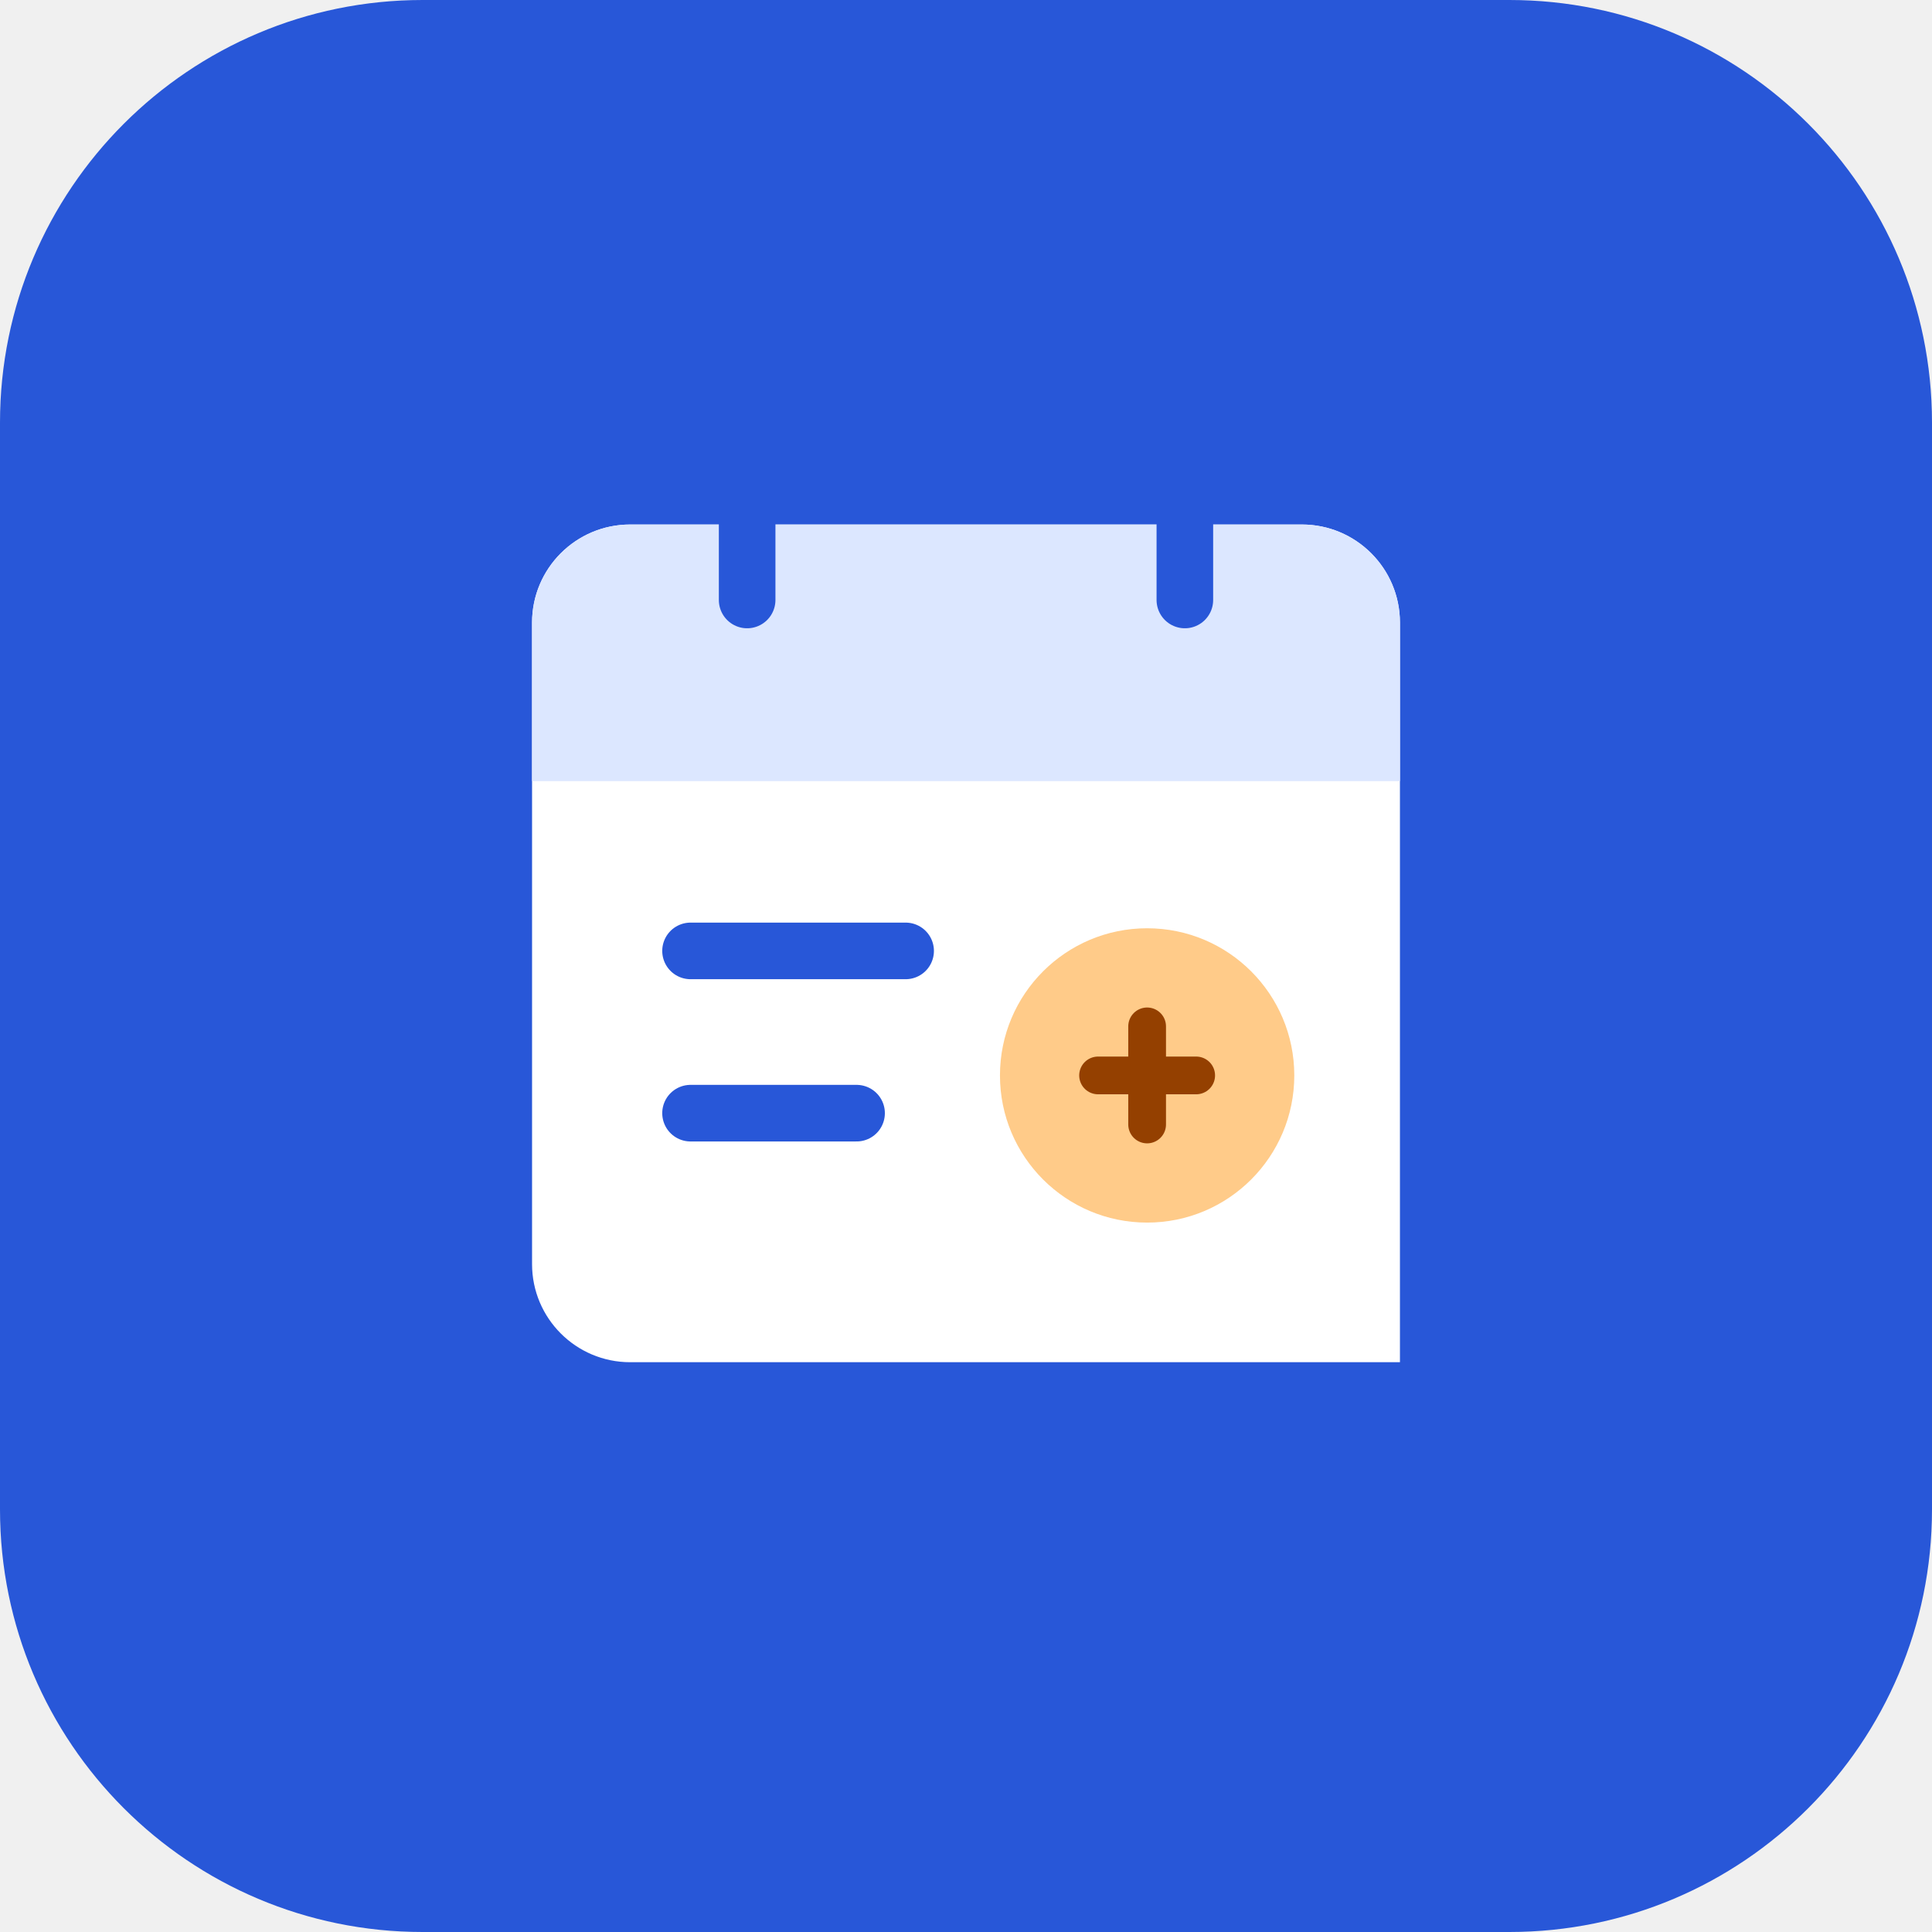
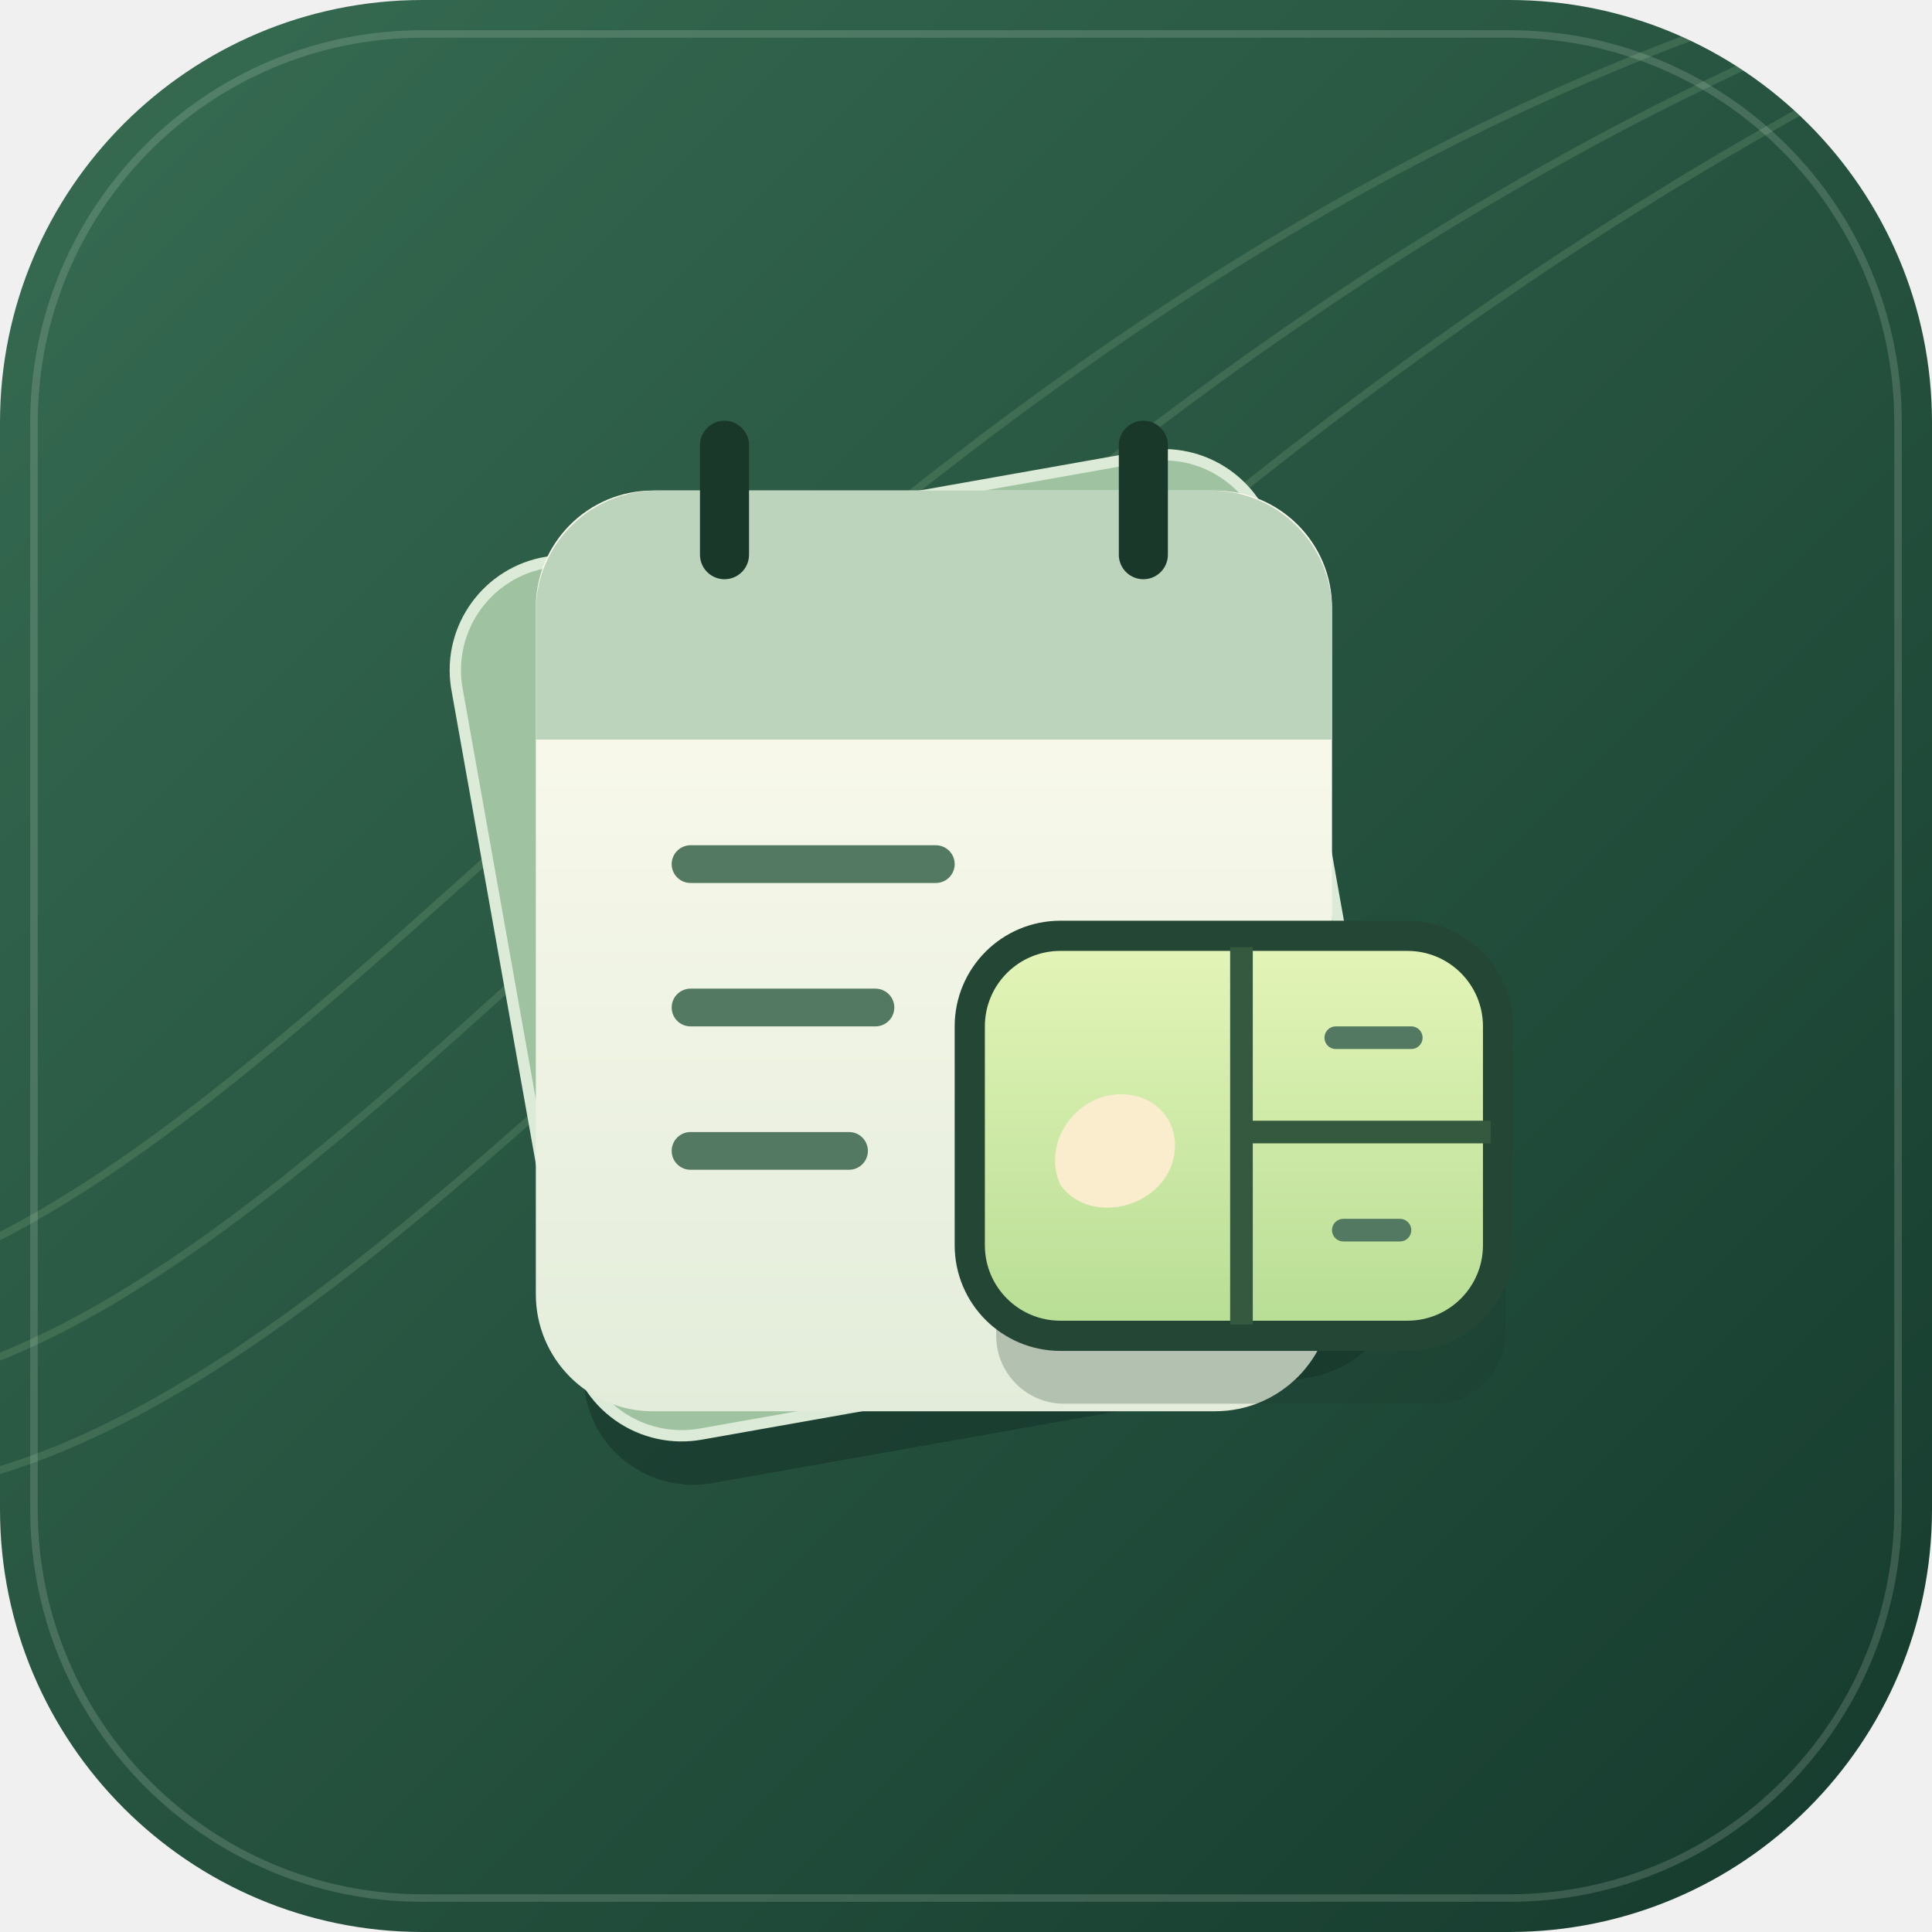
<svg xmlns="http://www.w3.org/2000/svg" viewBox="0 0 512 512">
-   <rect width="512" height="512" rx="112" fill="#2857d8" />
-   <path d="M141 165a26 26 0 0 1 26-26h178a26 26 0 0 1 26 26v196H167a26 26 0 0 1-26-26Z" fill="#fff" />
-   <path d="M141 207h230v-42a26 26 0 0 0-26-26H167a26 26 0 0 0-26 26Z" fill="#dce7ff" />
-   <path d="M198 124v35m116-35v35M183 252h57m-57 43h44" fill="none" stroke="#2857d8" stroke-width="15" stroke-linecap="round" />
-   <circle cx="304" cy="285" r="39" fill="#ffcb89" />
-   <path d="M291 285h26m-13-13v26" fill="none" stroke="#944000" stroke-width="10" stroke-linecap="round" />
+   <defs>
+     <linearGradient id="enamel" x2="1" y2="1">
+       <stop stop-color="#376c52" />
+       <stop offset="1" stop-color="#153a2d" />
+     </linearGradient>
+     <linearGradient id="paper" x2="0" y2="1">
+       <stop stop-color="#fffdf0" />
+       <stop offset="1" stop-color="#e3ecda" />
+     </linearGradient>
+     <linearGradient id="tray" x2="0" y2="1">
+       <stop stop-color="#e4f5b8" />
+       <stop offset="1" stop-color="#b7dd94" />
+     </linearGradient>
+     <clipPath id="tile">
+       <rect width="512" height="512" rx="112" />
+     </clipPath>
+   </defs>
+   <g id="background" clip-path="url(#tile)">
+     <rect width="512" height="512" fill="url(#enamel)" />
+     <path d="M-60 345C73 340 204 88 476 0M-50 370C89 370 221 111 503 0M-40 396C107 395 244 135 535 0" fill="none" stroke="#a9ce9d" stroke-opacity=".17" stroke-width="2" />
+     <rect x="9" y="9" width="494" height="494" rx="103" fill="none" stroke="#f2f9e9" stroke-opacity=".16" stroke-width="2" />
+   </g>
+   <path d="M121 182a29 29 0 0 1 24-33l158-28a29 29 0 0 1 34 24l31 174a29 29 0 0 1-24 33l-158 28a29 29 0 0 1-34-24Z" fill="#112d24" opacity=".47" transform="translate(3 13)" />
+   <path d="M121 182a29 29 0 0 1 24-33l158-28a29 29 0 0 1 34 24l31 174a29 29 0 0 1-24 33l-158 28a29 29 0 0 1-34-24Z" fill="#9fc3a1" stroke="#dcebd7" stroke-width="3" />
+   <rect x="142" y="130" width="211" height="244" rx="31" fill="url(#paper)" />
+   <path d="M142 162a32 32 0 0 1 32-32h147a32 32 0 0 1 32 32v34H142Z" fill="#bcd3bc" />
+   <path d="M192 118v29m111-29v29" stroke="#19382a" stroke-linecap="round" stroke-width="13" />
+   <path d="M183 229h65m-65 38h49m-49 38h42" fill="none" stroke="#547962" stroke-linecap="round" stroke-width="10" />
+   <path d="M264 266a18 18 0 0 1 18-18h98a19 19 0 0 1 19 19v79a19 19 0 0 1-19 19h-98a18 18 0 0 1-18-18Z" fill="#19382a" opacity=".24" transform="translate(0 7)" />
+   <rect x="257" y="248" width="140" height="106" rx="24" fill="url(#tray)" stroke="#244735" stroke-width="8" />
+   <path d="M329 251v100m0-51h66" fill="none" stroke="#35593f" stroke-width="6" />
+   <path d="M281 314c-5-11 4-24 16-24 10 0 16 8 14 17-3 13-22 18-30 7Z" fill="#f9edcd" />
+   <path d="M354 275h20m-18 51h15" stroke="#547962" stroke-linecap="round" stroke-width="6" />
</svg>
